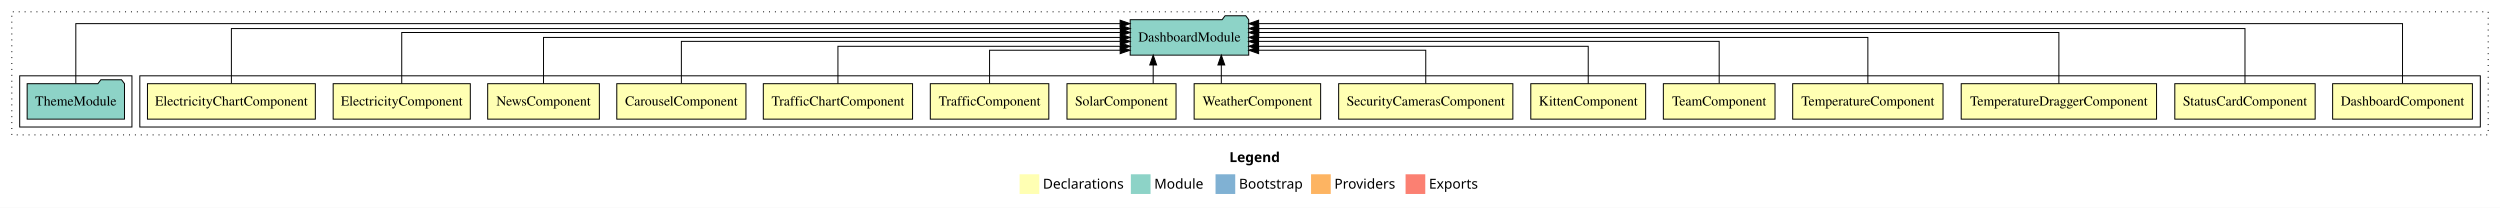
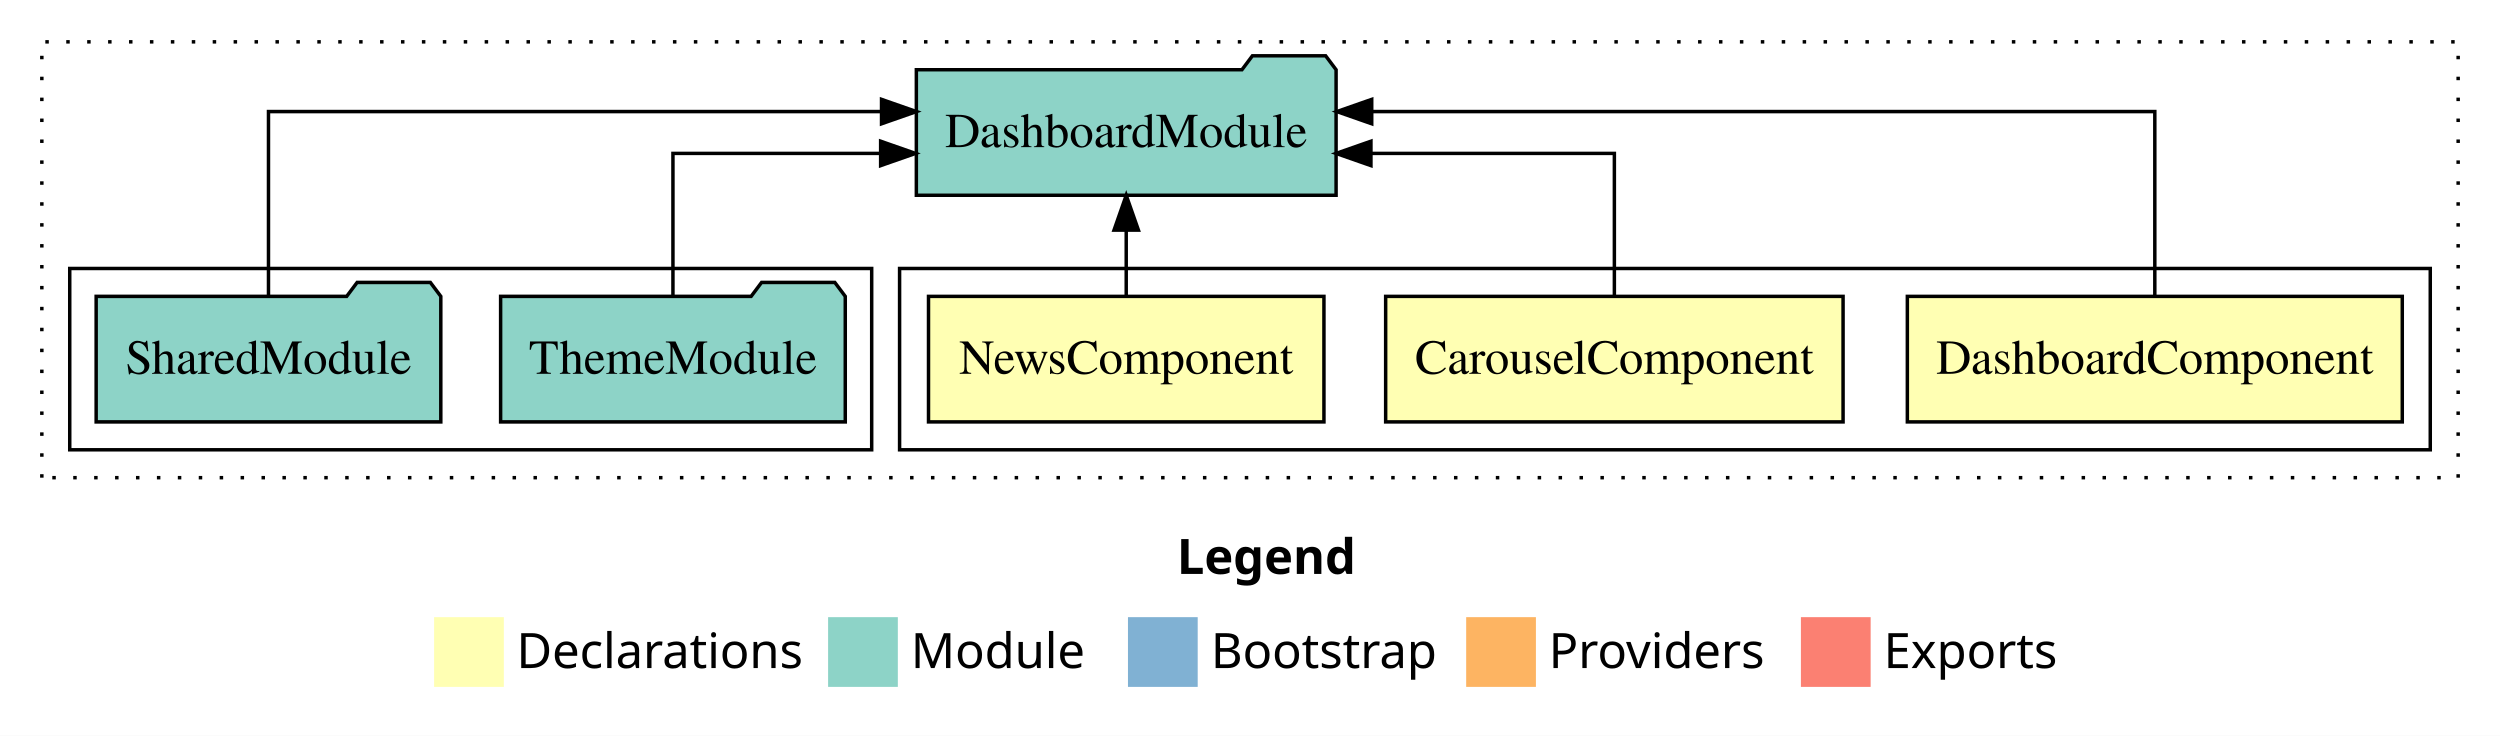
- <svg xmlns="http://www.w3.org/2000/svg" width="2539pt" height="211pt" viewBox="0.00 0.00 2539.00 211.00">
+ <svg xmlns="http://www.w3.org/2000/svg" width="717pt" height="211pt" viewBox="0.00 0.00 717.00 211.00">
  <g id="graph0" class="graph" transform="scale(1 1) rotate(0) translate(4 207)">
-     <polygon fill="#ffffff" stroke="transparent" points="-4,4 -4,-207 2535,-207 2535,4 -4,4" />
-     <text text-anchor="start" x="1244.509" y="-42.4" font-family="sans-serif" font-weight="bold" font-size="14.00" fill="#000000">Legend</text>
-     <polygon fill="#ffffb3" stroke="transparent" points="1031.5,-10 1031.5,-30 1051.5,-30 1051.5,-10 1031.5,-10" />
-     <text text-anchor="start" x="1055.129" y="-15.4" font-family="sans-serif" font-size="14.00" fill="#000000">  Declarations</text>
-     <polygon fill="#8dd3c7" stroke="transparent" points="1144.5,-10 1144.5,-30 1164.5,-30 1164.5,-10 1144.5,-10" />
-     <text text-anchor="start" x="1168.225" y="-15.4" font-family="sans-serif" font-size="14.00" fill="#000000">  Module</text>
-     <polygon fill="#80b1d3" stroke="transparent" points="1230.5,-10 1230.5,-30 1250.5,-30 1250.5,-10 1230.5,-10" />
-     <text text-anchor="start" x="1254.281" y="-15.4" font-family="sans-serif" font-size="14.00" fill="#000000">  Bootstrap</text>
-     <polygon fill="#fdb462" stroke="transparent" points="1327.5,-10 1327.5,-30 1347.5,-30 1347.5,-10 1327.5,-10" />
-     <text text-anchor="start" x="1351.173" y="-15.4" font-family="sans-serif" font-size="14.00" fill="#000000">  Providers</text>
-     <polygon fill="#fb8072" stroke="transparent" points="1423.5,-10 1423.5,-30 1443.5,-30 1443.5,-10 1423.5,-10" />
-     <text text-anchor="start" x="1447.226" y="-15.4" font-family="sans-serif" font-size="14.00" fill="#000000">  Exports</text>
+     <polygon fill="#ffffff" stroke="transparent" points="-4,4 -4,-207 713,-207 713,4 -4,4" />
+     <text text-anchor="start" x="333.509" y="-42.4" font-family="sans-serif" font-weight="bold" font-size="14.00" fill="#000000">Legend</text>
+     <polygon fill="#ffffb3" stroke="transparent" points="120.5,-10 120.5,-30 140.5,-30 140.5,-10 120.5,-10" />
+     <text text-anchor="start" x="144.129" y="-15.4" font-family="sans-serif" font-size="14.00" fill="#000000">  Declarations</text>
+     <polygon fill="#8dd3c7" stroke="transparent" points="233.5,-10 233.5,-30 253.5,-30 253.5,-10 233.5,-10" />
+     <text text-anchor="start" x="257.225" y="-15.4" font-family="sans-serif" font-size="14.00" fill="#000000">  Module</text>
+     <polygon fill="#80b1d3" stroke="transparent" points="319.5,-10 319.5,-30 339.5,-30 339.5,-10 319.5,-10" />
+     <text text-anchor="start" x="343.281" y="-15.4" font-family="sans-serif" font-size="14.00" fill="#000000">  Bootstrap</text>
+     <polygon fill="#fdb462" stroke="transparent" points="416.5,-10 416.5,-30 436.5,-30 436.5,-10 416.5,-10" />
+     <text text-anchor="start" x="440.173" y="-15.4" font-family="sans-serif" font-size="14.00" fill="#000000">  Providers</text>
+     <polygon fill="#fb8072" stroke="transparent" points="512.5,-10 512.5,-30 532.5,-30 532.5,-10 512.5,-10" />
+     <text text-anchor="start" x="536.226" y="-15.4" font-family="sans-serif" font-size="14.00" fill="#000000">  Exports</text>
    <g id="clust1" class="cluster">
-       <polygon fill="none" stroke="#000000" stroke-dasharray="1,5" points="8,-70 8,-195 2523,-195 2523,-70 8,-70" />
+       <polygon fill="none" stroke="#000000" stroke-dasharray="1,5" points="8,-70 8,-195 701,-195 701,-70 8,-70" />
    </g>
    <g id="clust2" class="cluster">
-       <polygon fill="none" stroke="#000000" points="138,-78 138,-130 2515,-130 2515,-78 138,-78" />
+       <polygon fill="none" stroke="#000000" points="254,-78 254,-130 693,-130 693,-78 254,-78" />
    </g>
-     <g id="clust18" class="cluster">
-       <polygon fill="none" stroke="#000000" points="16,-78 16,-130 130,-130 130,-78 16,-78" />
+     <g id="clust6" class="cluster">
+       <polygon fill="none" stroke="#000000" points="16,-78 16,-130 246,-130 246,-78 16,-78" />
    </g>
    <g id="node1" class="node">
-       <polygon fill="#ffffb3" stroke="#000000" points="2506.973,-122 2365.027,-122 2365.027,-86 2506.973,-86 2506.973,-122" />
-       <text text-anchor="middle" x="2436" y="-99.8" font-family="Times,serif" font-size="14.00" fill="#000000">DashboardComponent</text>
+       <polygon fill="#ffffb3" stroke="#000000" points="684.973,-122 543.027,-122 543.027,-86 684.973,-86 684.973,-122" />
+       <text text-anchor="middle" x="614" y="-99.8" font-family="Times,serif" font-size="14.00" fill="#000000">DashboardComponent</text>
    </g>
-     <g id="node16" class="node">
-       <polygon fill="#8dd3c7" stroke="#000000" points="1264.191,-187 1261.191,-191 1240.191,-191 1237.191,-187 1143.809,-187 1143.809,-151 1264.191,-151 1264.191,-187" />
-       <text text-anchor="middle" x="1204" y="-164.8" font-family="Times,serif" font-size="14.00" fill="#000000">DashboardModule</text>
+     <g id="node4" class="node">
+       <polygon fill="#8dd3c7" stroke="#000000" points="379.191,-187 376.191,-191 355.191,-191 352.191,-187 258.809,-187 258.809,-151 379.191,-151 379.191,-187" />
+       <text text-anchor="middle" x="319" y="-164.8" font-family="Times,serif" font-size="14.00" fill="#000000">DashboardModule</text>
    </g>
    <g id="edge1" class="edge">
-       <path fill="none" stroke="#000000" d="M2436,-122.323C2436,-145.66 2436,-183 2436,-183 2436,-183 1274.256,-183 1274.256,-183" />
-       <polygon fill="#000000" stroke="#000000" points="1274.256,-179.5 1264.256,-183 1274.256,-186.5 1274.256,-179.5" />
+       <path fill="none" stroke="#000000" d="M614,-122.284C614,-143.321 614,-175 614,-175 614,-175 389.409,-175 389.409,-175" />
+       <polygon fill="#000000" stroke="#000000" points="389.409,-171.5 379.409,-175 389.409,-178.5 389.409,-171.5" />
    </g>
    <g id="node2" class="node">
-       <polygon fill="#ffffb3" stroke="#000000" points="2347.267,-122 2204.733,-122 2204.733,-86 2347.267,-86 2347.267,-122" />
-       <text text-anchor="middle" x="2276" y="-99.8" font-family="Times,serif" font-size="14.00" fill="#000000">StatusCardComponent</text>
+       <polygon fill="#ffffb3" stroke="#000000" points="524.594,-122 393.406,-122 393.406,-86 524.594,-86 524.594,-122" />
+       <text text-anchor="middle" x="459" y="-99.8" font-family="Times,serif" font-size="14.00" fill="#000000">CarouselComponent</text>
    </g>
    <g id="edge2" class="edge">
-       <path fill="none" stroke="#000000" d="M2276,-122.292C2276,-144.206 2276,-178 2276,-178 2276,-178 1274.319,-178 1274.319,-178" />
-       <polygon fill="#000000" stroke="#000000" points="1274.319,-174.5 1264.319,-178 1274.319,-181.5 1274.319,-174.5" />
+       <path fill="none" stroke="#000000" d="M459,-122.022C459,-139.373 459,-163 459,-163 459,-163 389.185,-163 389.185,-163" />
+       <polygon fill="#000000" stroke="#000000" points="389.185,-159.5 379.185,-163 389.185,-166.5 389.185,-159.5" />
    </g>
    <g id="node3" class="node">
-       <polygon fill="#ffffb3" stroke="#000000" points="2186.203,-122 1987.797,-122 1987.797,-86 2186.203,-86 2186.203,-122" />
-       <text text-anchor="middle" x="2087" y="-99.8" font-family="Times,serif" font-size="14.00" fill="#000000">TemperatureDraggerComponent</text>
+       <polygon fill="#ffffb3" stroke="#000000" points="375.705,-122 262.295,-122 262.295,-86 375.705,-86 375.705,-122" />
+       <text text-anchor="middle" x="319" y="-99.8" font-family="Times,serif" font-size="14.00" fill="#000000">NewsComponent</text>
    </g>
    <g id="edge3" class="edge">
-       <path fill="none" stroke="#000000" d="M2087,-122.027C2087,-142.767 2087,-174 2087,-174 2087,-174 1274.345,-174 1274.345,-174" />
-       <polygon fill="#000000" stroke="#000000" points="1274.345,-170.5 1264.345,-174 1274.345,-177.5 1274.345,-170.5" />
+       <path fill="none" stroke="#000000" d="M319,-122.106C319,-122.106 319,-140.991 319,-140.991" />
+       <polygon fill="#000000" stroke="#000000" points="315.5,-140.991 319,-150.991 322.5,-140.991 315.5,-140.991" />
    </g>
-     <g id="node4" class="node">
-       <polygon fill="#ffffb3" stroke="#000000" points="1969.346,-122 1816.654,-122 1816.654,-86 1969.346,-86 1969.346,-122" />
-       <text text-anchor="middle" x="1893" y="-99.8" font-family="Times,serif" font-size="14.00" fill="#000000">TemperatureComponent</text>
+     <g id="node5" class="node">
+       <polygon fill="#8dd3c7" stroke="#000000" points="238.423,-122 235.423,-126 214.423,-126 211.423,-122 139.577,-122 139.577,-86 238.423,-86 238.423,-122" />
+       <text text-anchor="middle" x="189" y="-99.8" font-family="Times,serif" font-size="14.00" fill="#000000">ThemeModule</text>
    </g>
    <g id="edge4" class="edge">
-       <path fill="none" stroke="#000000" d="M1893,-122.106C1893,-141.339 1893,-169 1893,-169 1893,-169 1274.239,-169 1274.239,-169" />
-       <polygon fill="#000000" stroke="#000000" points="1274.239,-165.5 1264.239,-169 1274.239,-172.5 1274.239,-165.5" />
+       <path fill="none" stroke="#000000" d="M189,-122.022C189,-139.373 189,-163 189,-163 189,-163 248.567,-163 248.567,-163" />
+       <polygon fill="#000000" stroke="#000000" points="248.567,-166.5 258.567,-163 248.567,-159.5 248.567,-166.5" />
    </g>
-     <g id="node5" class="node">
-       <polygon fill="#ffffb3" stroke="#000000" points="1798.705,-122 1685.295,-122 1685.295,-86 1798.705,-86 1798.705,-122" />
-       <text text-anchor="middle" x="1742" y="-99.8" font-family="Times,serif" font-size="14.00" fill="#000000">TeamComponent</text>
+     <g id="node6" class="node">
+       <polygon fill="#8dd3c7" stroke="#000000" points="122.423,-122 119.423,-126 98.423,-126 95.423,-122 23.577,-122 23.577,-86 122.423,-86 122.423,-122" />
+       <text text-anchor="middle" x="73" y="-99.8" font-family="Times,serif" font-size="14.00" fill="#000000">SharedModule</text>
    </g>
    <g id="edge5" class="edge">
-       <path fill="none" stroke="#000000" d="M1742,-122.302C1742,-140.27 1742,-165 1742,-165 1742,-165 1274.149,-165 1274.149,-165" />
-       <polygon fill="#000000" stroke="#000000" points="1274.149,-161.5 1264.149,-165 1274.149,-168.5 1274.149,-161.5" />
-     </g>
-     <g id="node6" class="node">
-       <polygon fill="#ffffb3" stroke="#000000" points="1667.326,-122 1550.674,-122 1550.674,-86 1667.326,-86 1667.326,-122" />
-       <text text-anchor="middle" x="1609" y="-99.8" font-family="Times,serif" font-size="14.00" fill="#000000">KittenComponent</text>
-     </g>
-     <g id="edge6" class="edge">
-       <path fill="none" stroke="#000000" d="M1609,-122.027C1609,-138.398 1609,-160 1609,-160 1609,-160 1274.195,-160 1274.195,-160" />
-       <polygon fill="#000000" stroke="#000000" points="1274.195,-156.5 1264.195,-160 1274.195,-163.5 1274.195,-156.5" />
-     </g>
-     <g id="node7" class="node">
-       <polygon fill="#ffffb3" stroke="#000000" points="1532.462,-122 1355.538,-122 1355.538,-86 1532.462,-86 1532.462,-122" />
-       <text text-anchor="middle" x="1444" y="-99.8" font-family="Times,serif" font-size="14.00" fill="#000000">SecurityCamerasComponent</text>
-     </g>
-     <g id="edge7" class="edge">
-       <path fill="none" stroke="#000000" d="M1444,-122.187C1444,-137.182 1444,-156 1444,-156 1444,-156 1274.252,-156 1274.252,-156" />
-       <polygon fill="#000000" stroke="#000000" points="1274.252,-152.5 1264.252,-156 1274.252,-159.5 1274.252,-152.5" />
-     </g>
-     <g id="node8" class="node">
-       <polygon fill="#ffffb3" stroke="#000000" points="1337.242,-122 1208.758,-122 1208.758,-86 1337.242,-86 1337.242,-122" />
-       <text text-anchor="middle" x="1273" y="-99.8" font-family="Times,serif" font-size="14.00" fill="#000000">WeatherComponent</text>
-     </g>
-     <g id="edge8" class="edge">
-       <path fill="none" stroke="#000000" d="M1236.362,-122.106C1236.362,-122.106 1236.362,-140.991 1236.362,-140.991" />
-       <polygon fill="#000000" stroke="#000000" points="1232.862,-140.991 1236.362,-150.991 1239.862,-140.991 1232.862,-140.991" />
-     </g>
-     <g id="node9" class="node">
-       <polygon fill="#ffffb3" stroke="#000000" points="1190.381,-122 1079.619,-122 1079.619,-86 1190.381,-86 1190.381,-122" />
-       <text text-anchor="middle" x="1135" y="-99.8" font-family="Times,serif" font-size="14.00" fill="#000000">SolarComponent</text>
-     </g>
-     <g id="edge9" class="edge">
-       <path fill="none" stroke="#000000" d="M1167.172,-122.106C1167.172,-122.106 1167.172,-140.991 1167.172,-140.991" />
-       <polygon fill="#000000" stroke="#000000" points="1163.673,-140.991 1167.172,-150.991 1170.673,-140.991 1163.673,-140.991" />
-     </g>
-     <g id="node10" class="node">
-       <polygon fill="#ffffb3" stroke="#000000" points="1061.187,-122 940.813,-122 940.813,-86 1061.187,-86 1061.187,-122" />
-       <text text-anchor="middle" x="1001" y="-99.8" font-family="Times,serif" font-size="14.00" fill="#000000">TrafficComponent</text>
-     </g>
-     <g id="edge10" class="edge">
-       <path fill="none" stroke="#000000" d="M1001,-122.187C1001,-137.182 1001,-156 1001,-156 1001,-156 1133.643,-156 1133.643,-156" />
-       <polygon fill="#000000" stroke="#000000" points="1133.643,-159.5 1143.643,-156 1133.643,-152.5 1133.643,-159.5" />
-     </g>
-     <g id="node11" class="node">
-       <polygon fill="#ffffb3" stroke="#000000" points="922.789,-122 771.211,-122 771.211,-86 922.789,-86 922.789,-122" />
-       <text text-anchor="middle" x="847" y="-99.8" font-family="Times,serif" font-size="14.00" fill="#000000">TrafficChartComponent</text>
-     </g>
-     <g id="edge11" class="edge">
-       <path fill="none" stroke="#000000" d="M847,-122.027C847,-138.398 847,-160 847,-160 847,-160 1133.843,-160 1133.843,-160" />
-       <polygon fill="#000000" stroke="#000000" points="1133.843,-163.5 1143.843,-160 1133.843,-156.5 1133.843,-163.5" />
-     </g>
-     <g id="node12" class="node">
-       <polygon fill="#ffffb3" stroke="#000000" points="753.594,-122 622.406,-122 622.406,-86 753.594,-86 753.594,-122" />
-       <text text-anchor="middle" x="688" y="-99.8" font-family="Times,serif" font-size="14.00" fill="#000000">CarouselComponent</text>
-     </g>
-     <g id="edge12" class="edge">
-       <path fill="none" stroke="#000000" d="M688,-122.302C688,-140.27 688,-165 688,-165 688,-165 1133.798,-165 1133.798,-165" />
-       <polygon fill="#000000" stroke="#000000" points="1133.798,-168.5 1143.798,-165 1133.798,-161.5 1133.798,-168.5" />
-     </g>
-     <g id="node13" class="node">
-       <polygon fill="#ffffb3" stroke="#000000" points="604.705,-122 491.295,-122 491.295,-86 604.705,-86 604.705,-122" />
-       <text text-anchor="middle" x="548" y="-99.8" font-family="Times,serif" font-size="14.00" fill="#000000">NewsComponent</text>
-     </g>
-     <g id="edge13" class="edge">
-       <path fill="none" stroke="#000000" d="M548,-122.106C548,-141.339 548,-169 548,-169 548,-169 1133.753,-169 1133.753,-169" />
-       <polygon fill="#000000" stroke="#000000" points="1133.754,-172.5 1143.753,-169 1133.753,-165.5 1133.754,-172.5" />
-     </g>
-     <g id="node14" class="node">
-       <polygon fill="#ffffb3" stroke="#000000" points="473.643,-122 334.357,-122 334.357,-86 473.643,-86 473.643,-122" />
-       <text text-anchor="middle" x="404" y="-99.8" font-family="Times,serif" font-size="14.00" fill="#000000">ElectricityComponent</text>
-     </g>
-     <g id="edge14" class="edge">
-       <path fill="none" stroke="#000000" d="M404,-122.027C404,-142.767 404,-174 404,-174 404,-174 1133.87,-174 1133.87,-174" />
-       <polygon fill="#000000" stroke="#000000" points="1133.87,-177.5 1143.87,-174 1133.87,-170.5 1133.87,-177.5" />
-     </g>
-     <g id="node15" class="node">
-       <polygon fill="#ffffb3" stroke="#000000" points="316.245,-122 145.755,-122 145.755,-86 316.245,-86 316.245,-122" />
-       <text text-anchor="middle" x="231" y="-99.8" font-family="Times,serif" font-size="14.00" fill="#000000">ElectricityChartComponent</text>
-     </g>
-     <g id="edge15" class="edge">
-       <path fill="none" stroke="#000000" d="M231,-122.292C231,-144.206 231,-178 231,-178 231,-178 1133.869,-178 1133.869,-178" />
-       <polygon fill="#000000" stroke="#000000" points="1133.869,-181.5 1143.869,-178 1133.869,-174.5 1133.869,-181.5" />
-     </g>
-     <g id="node17" class="node">
-       <polygon fill="#8dd3c7" stroke="#000000" points="122.423,-122 119.423,-126 98.423,-126 95.423,-122 23.577,-122 23.577,-86 122.423,-86 122.423,-122" />
-       <text text-anchor="middle" x="73" y="-99.8" font-family="Times,serif" font-size="14.00" fill="#000000">ThemeModule</text>
-     </g>
-     <g id="edge16" class="edge">
-       <path fill="none" stroke="#000000" d="M73,-122.323C73,-145.66 73,-183 73,-183 73,-183 1133.592,-183 1133.592,-183" />
-       <polygon fill="#000000" stroke="#000000" points="1133.592,-186.5 1143.592,-183 1133.592,-179.5 1133.592,-186.5" />
+       <path fill="none" stroke="#000000" d="M73,-122.284C73,-143.321 73,-175 73,-175 73,-175 248.822,-175 248.822,-175" />
+       <polygon fill="#000000" stroke="#000000" points="248.822,-178.5 258.822,-175 248.822,-171.5 248.822,-178.5" />
    </g>
  </g>
</svg>
